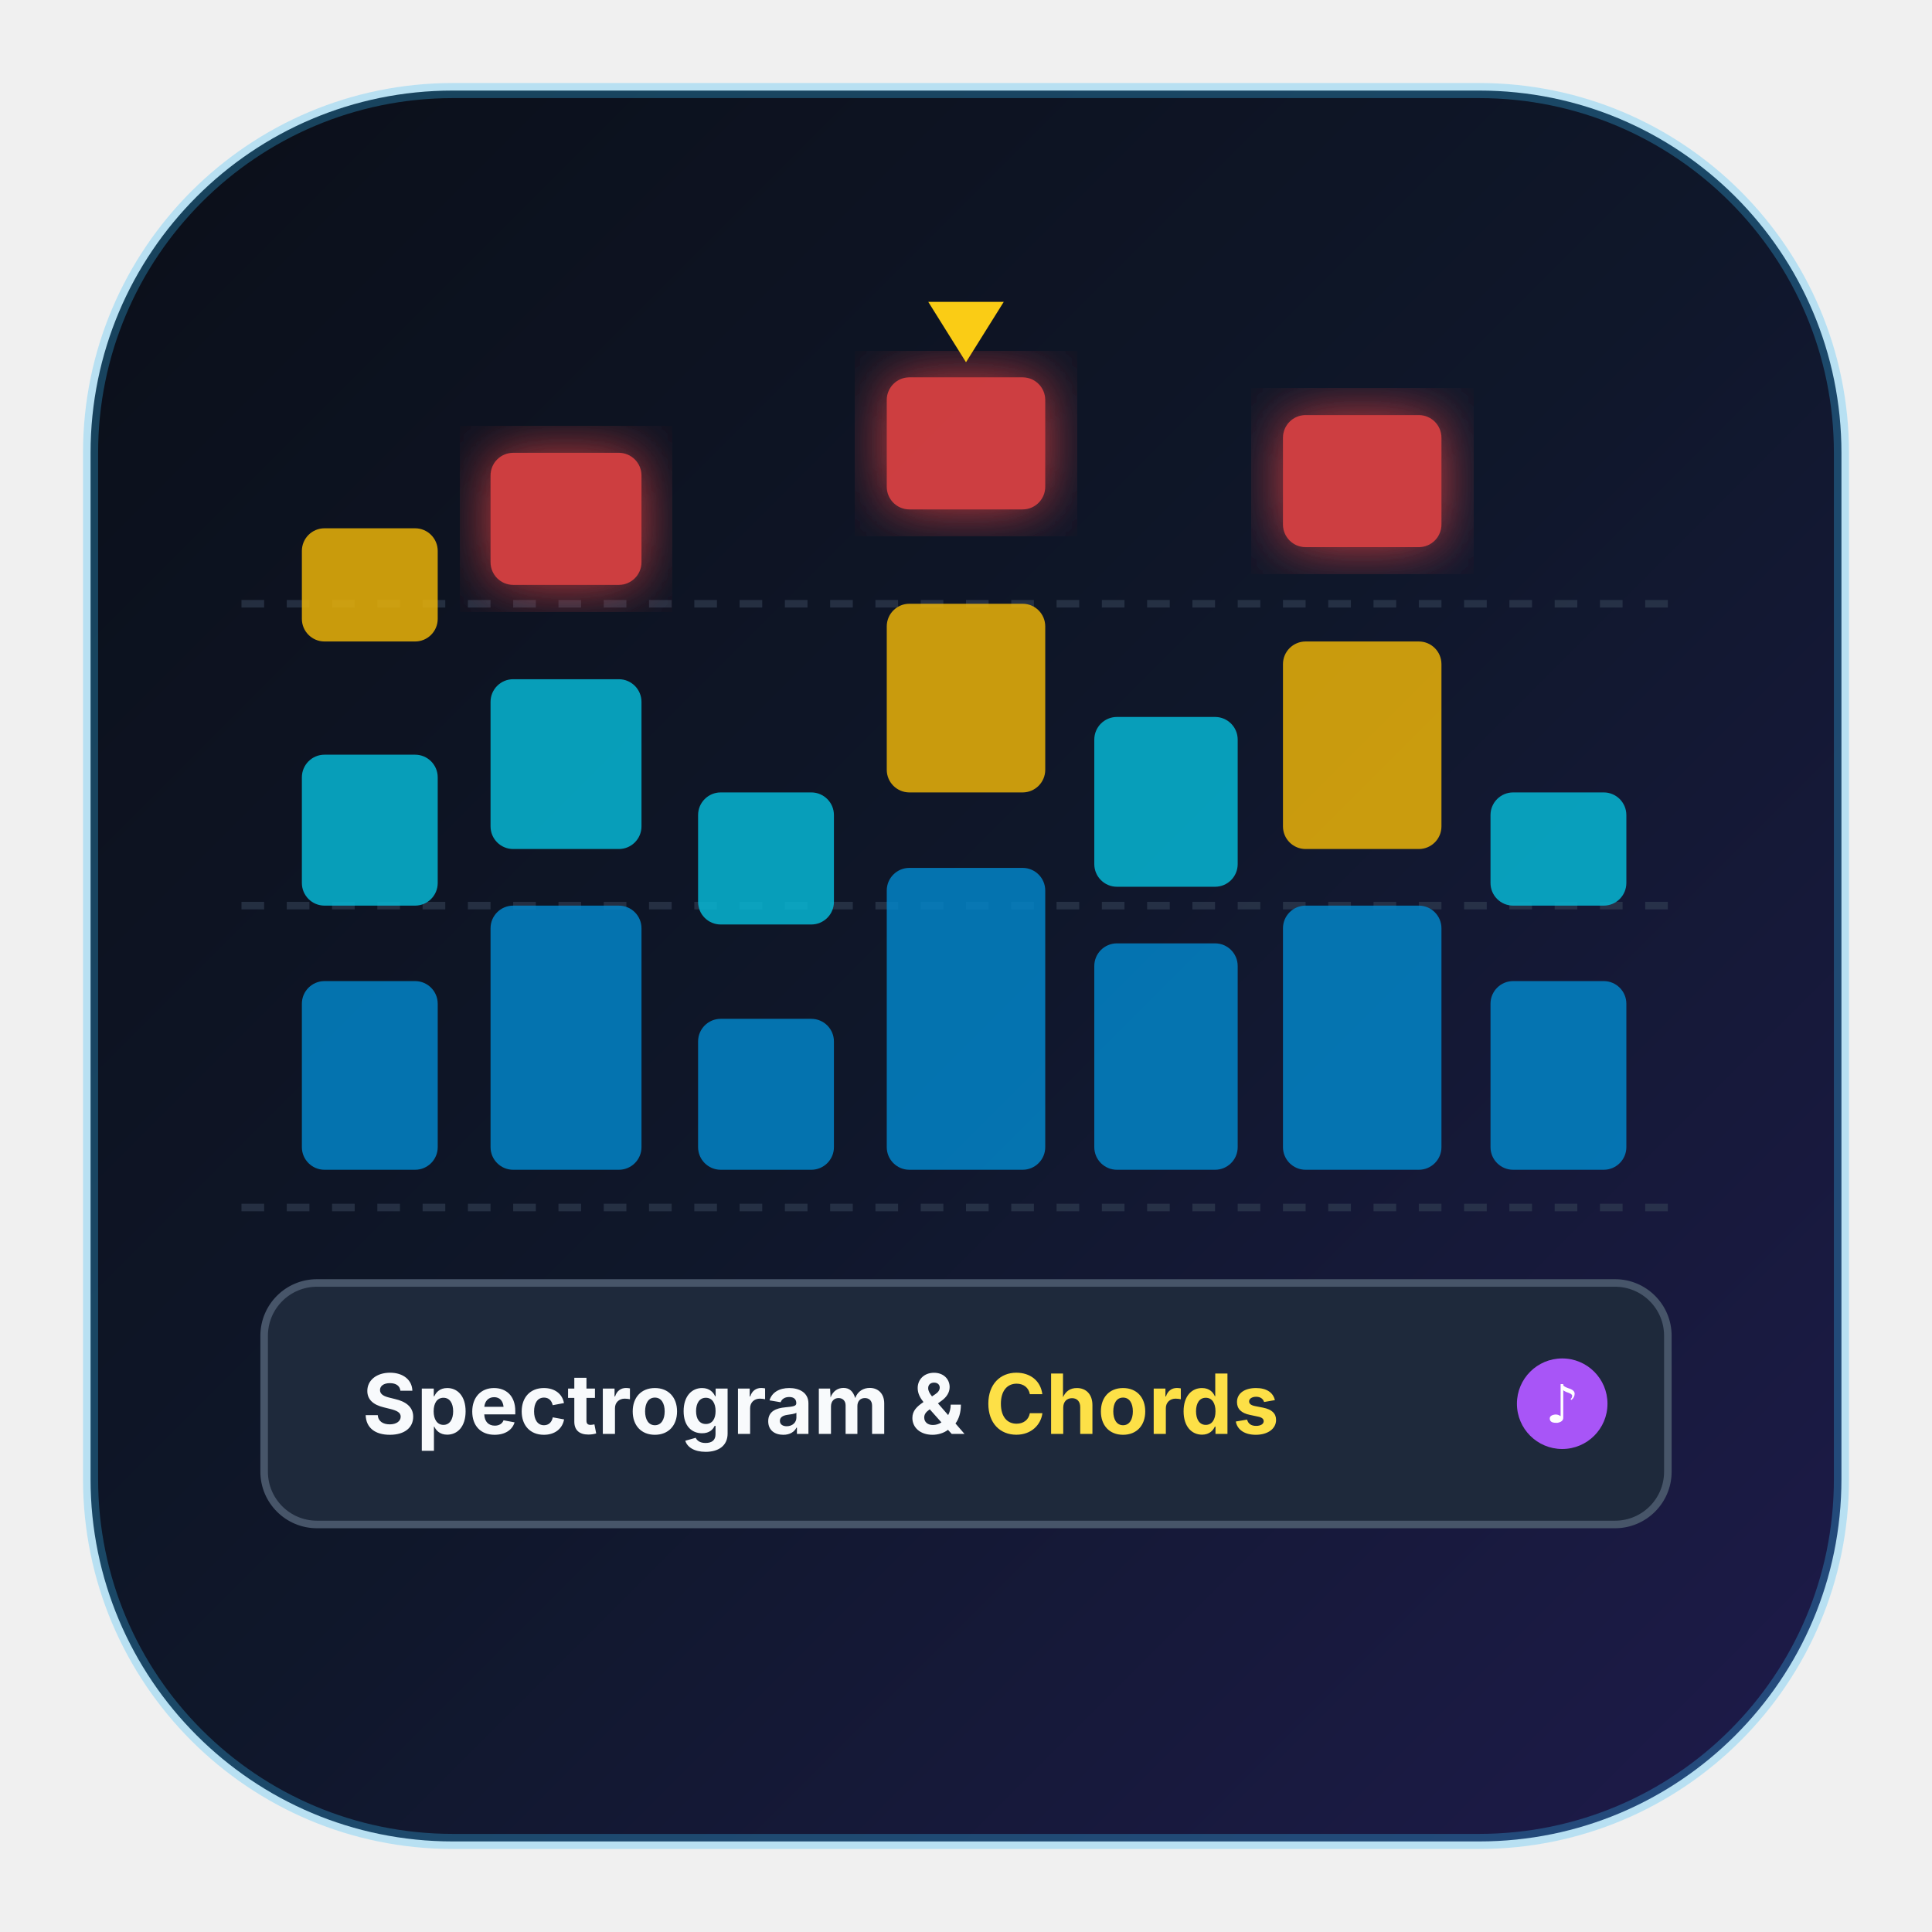
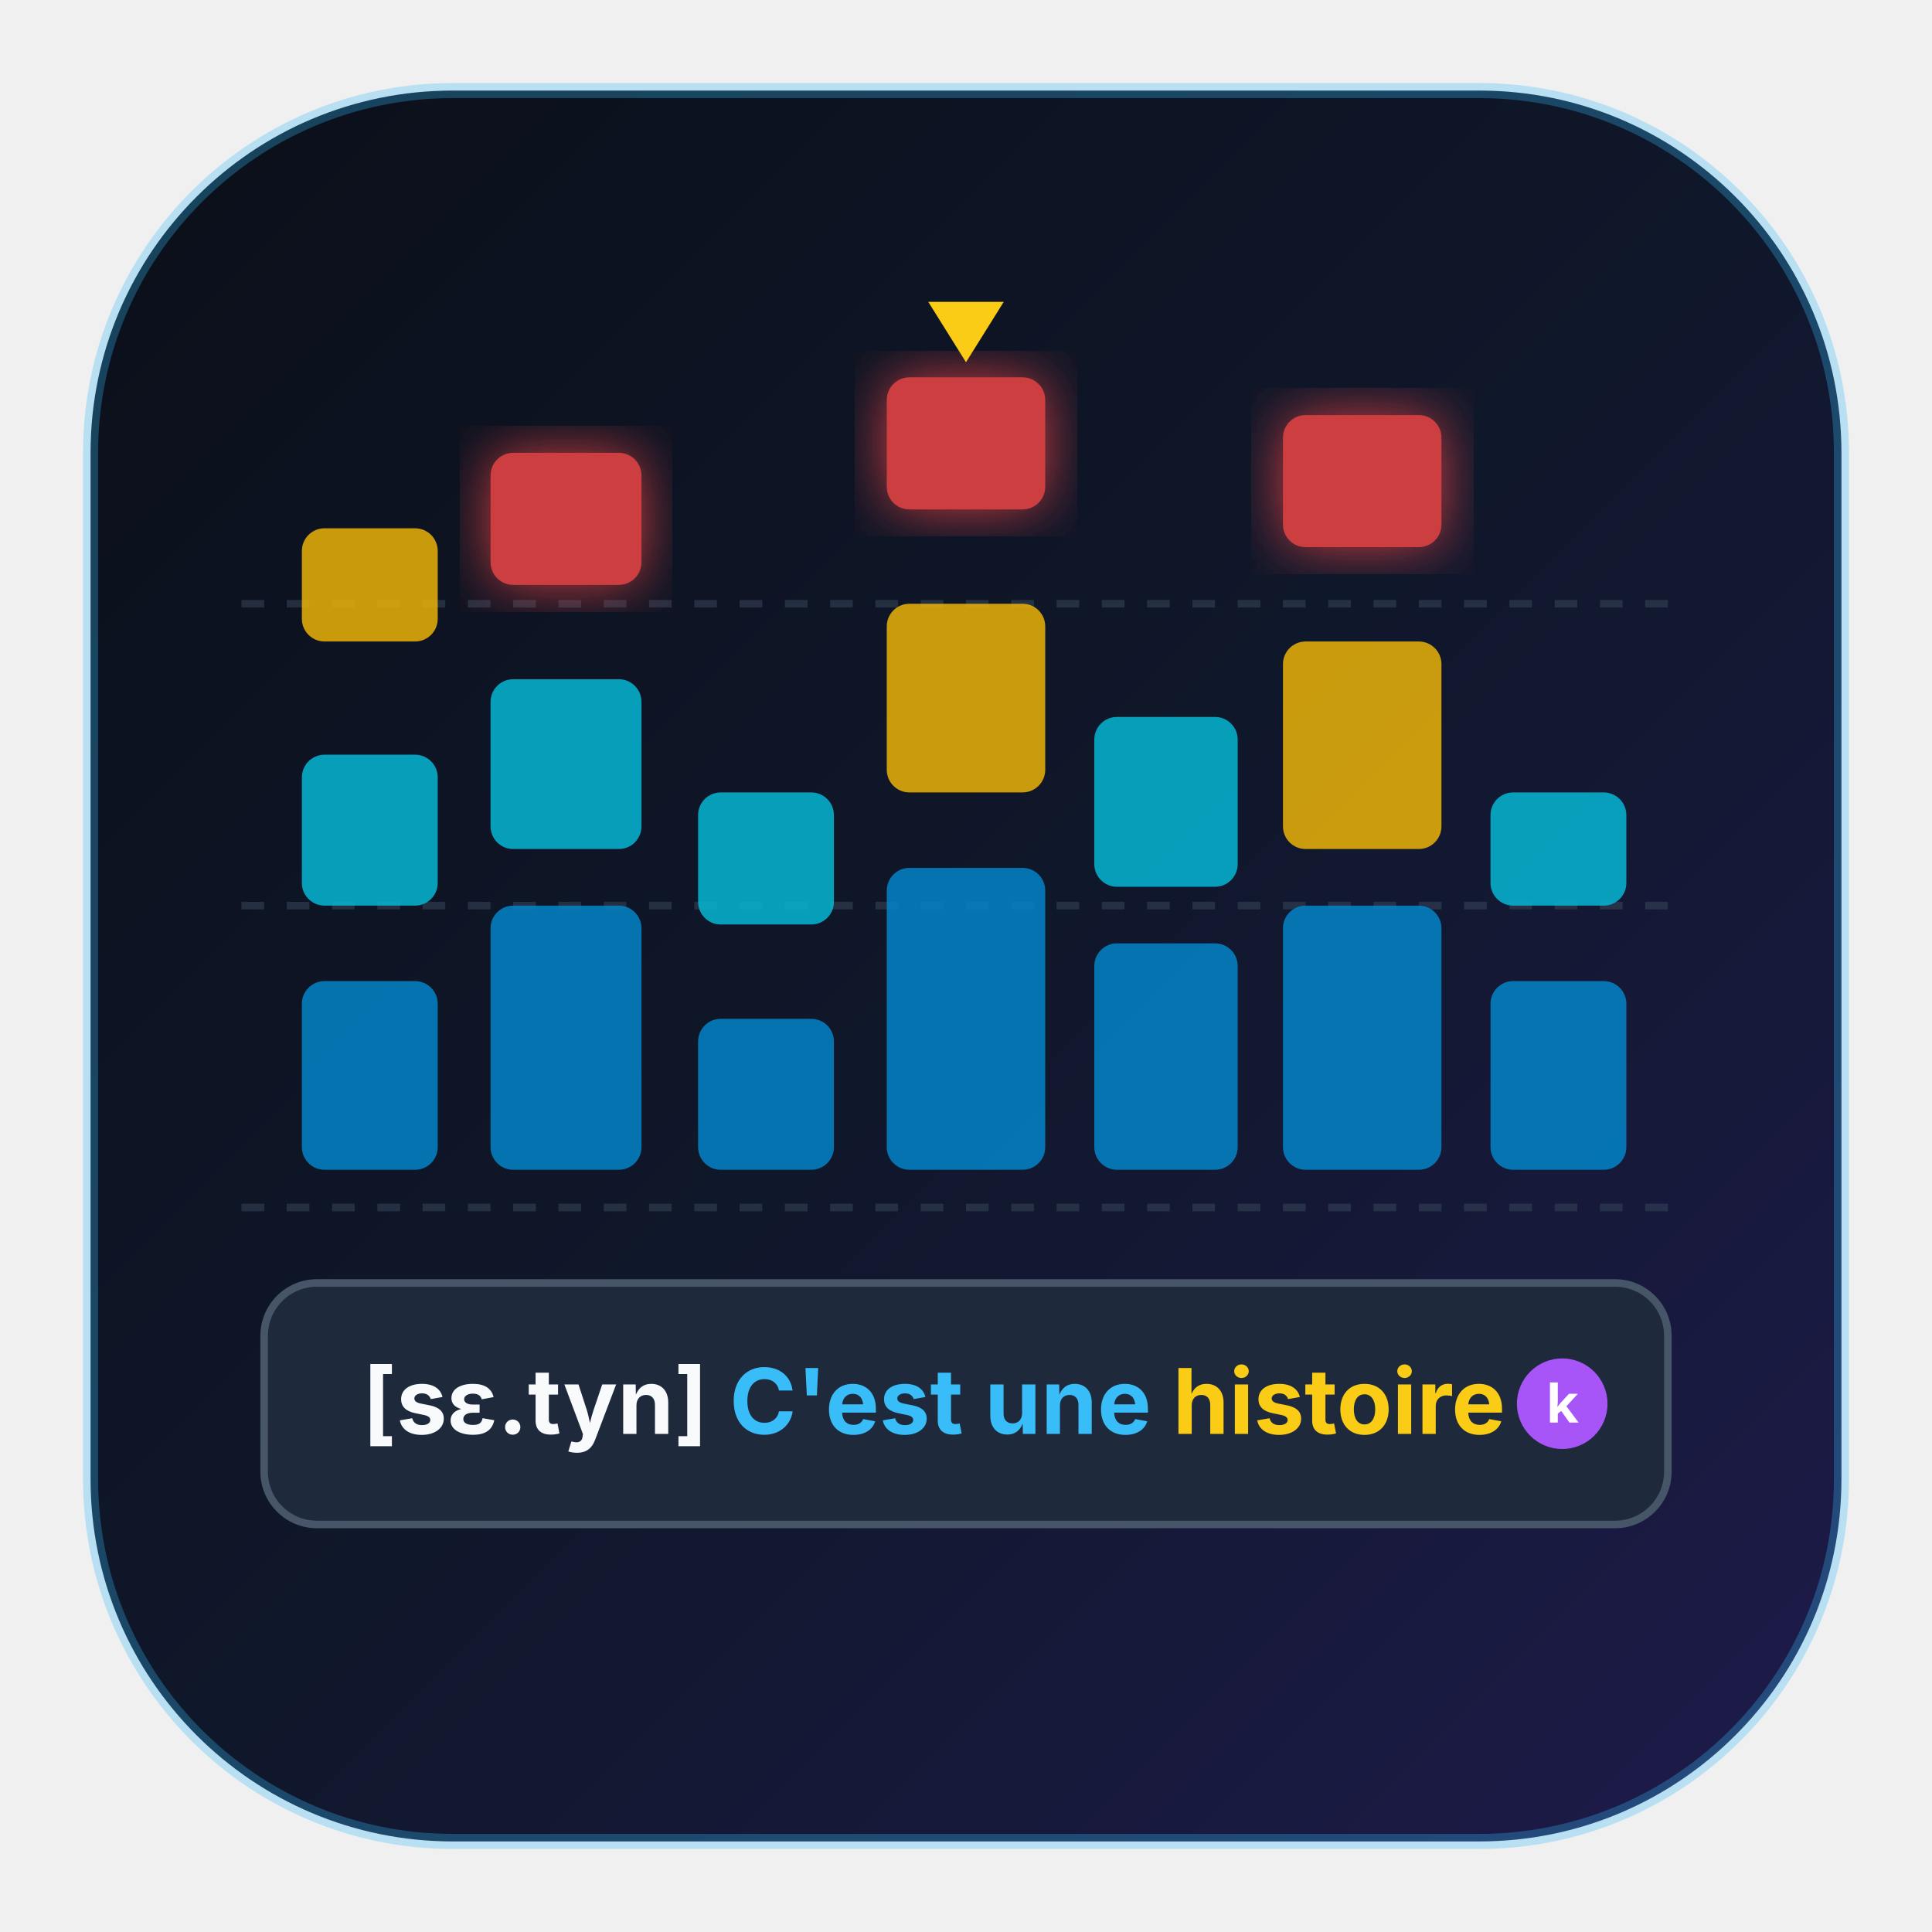
<svg xmlns="http://www.w3.org/2000/svg" viewBox="0 0 512 512" width="512" height="512">
  <defs>
    <linearGradient id="bg" x1="0%" y1="0%" x2="100%" y2="100%">
      <stop offset="0%" stop-color="#0b0f19" />
      <stop offset="50%" stop-color="#0f172a" />
      <stop offset="100%" stop-color="#1e1b4b" />
+     </linearGradient>
+     <linearGradient id="spec" x1="0%" y1="100%" x2="0%" y2="0%">
+       <stop offset="0%" stop-color="#0284c7" />
+       <stop offset="35%" stop-color="#06b6d4" />
+       <stop offset="70%" stop-color="#eab308" />
+       <stop offset="100%" stop-color="#ef4444" />
+     </linearGradient>
+     <linearGradient id="sub" x1="0%" y1="0%" x2="100%" y2="0%">
+       <stop offset="0%" stop-color="#a855f7" />
+       <stop offset="100%" stop-color="#ec4899" />
    </linearGradient>
    <filter id="glow" x="-20%" y="-20%" width="140%" height="140%">
      <feGaussianBlur stdDeviation="8" result="blur" />
      <feMerge>
        <feMergeNode in="blur" />
        <feMergeNode in="SourceGraphic" />
      </feMerge>
    </filter>
  </defs>
  <rect x="24" y="24" width="464" height="464" rx="96" fill="url(#bg)" stroke="#38bdf8" stroke-width="4" stroke-opacity="0.3" />
  <line x1="64" y1="160" x2="448" y2="160" stroke="#334155" stroke-width="2" stroke-dasharray="6,6" opacity="0.6" />
  <line x1="64" y1="240" x2="448" y2="240" stroke="#334155" stroke-width="2" stroke-dasharray="6,6" opacity="0.6" />
  <line x1="64" y1="320" x2="448" y2="320" stroke="#334155" stroke-width="2" stroke-dasharray="6,6" opacity="0.6" />
  <g opacity="0.85">
    <rect x="80" y="260" width="36" height="50" rx="6" fill="#0284c7" />
    <rect x="80" y="200" width="36" height="40" rx="6" fill="#06b6d4" />
    <rect x="80" y="140" width="36" height="30" rx="6" fill="#eab308" />
    <rect x="130" y="240" width="40" height="70" rx="6" fill="#0284c7" />
    <rect x="130" y="180" width="40" height="45" rx="6" fill="#06b6d4" />
    <rect x="130" y="120" width="40" height="35" rx="6" fill="#ef4444" filter="url(#glow)" />
    <rect x="185" y="270" width="36" height="40" rx="6" fill="#0284c7" />
    <rect x="185" y="210" width="36" height="35" rx="6" fill="#06b6d4" />
    <rect x="235" y="230" width="42" height="80" rx="6" fill="#0284c7" />
    <rect x="235" y="160" width="42" height="50" rx="6" fill="#eab308" />
    <rect x="235" y="100" width="42" height="35" rx="6" fill="#ef4444" filter="url(#glow)" />
    <rect x="290" y="250" width="38" height="60" rx="6" fill="#0284c7" />
    <rect x="290" y="190" width="38" height="45" rx="6" fill="#06b6d4" />
    <rect x="340" y="240" width="42" height="70" rx="6" fill="#0284c7" />
    <rect x="340" y="170" width="42" height="55" rx="6" fill="#eab308" />
    <rect x="340" y="110" width="42" height="35" rx="6" fill="#ef4444" filter="url(#glow)" />
    <rect x="395" y="260" width="36" height="50" rx="6" fill="#0284c7" />
    <rect x="395" y="210" width="36" height="30" rx="6" fill="#06b6d4" />
  </g>
  <line x1="256" y1="80" x2="256" y2="400" stroke="#facc15" stroke-width="4" filter="url(#glow)" />
  <polygon points="246,80 266,80 256,96" fill="#facc15" />
  <rect x="70" y="340" width="372" height="64" rx="14" fill="#1e293b" stroke="#475569" stroke-width="2" />
-   <text x="96" y="380" font-family="system-ui, -apple-system, sans-serif" font-size="22" font-weight="bold" fill="#f8fafc">
-     Spectrogram &amp; <tspan fill="#fde047">Chords</tspan>
+   <text x="96" y="380" font-family="system-ui, -apple-system, sans-serif" font-size="24" font-weight="bold" fill="#f8fafc">
+     [sɛ.tyn] <tspan fill="#38bdf8">C'est une</tspan>
+     <tspan fill="#facc15">histoire</tspan>
  </text>
  <circle cx="414" cy="372" r="12" fill="#a855f7" />
-   <text x="414" y="377" text-anchor="middle" font-family="system-ui" font-size="14" font-weight="bold" fill="#ffffff">♪</text>
+   <text x="414" y="377" text-anchor="middle" font-family="system-ui" font-size="14" font-weight="bold" fill="#ffffff">k</text>
</svg>
